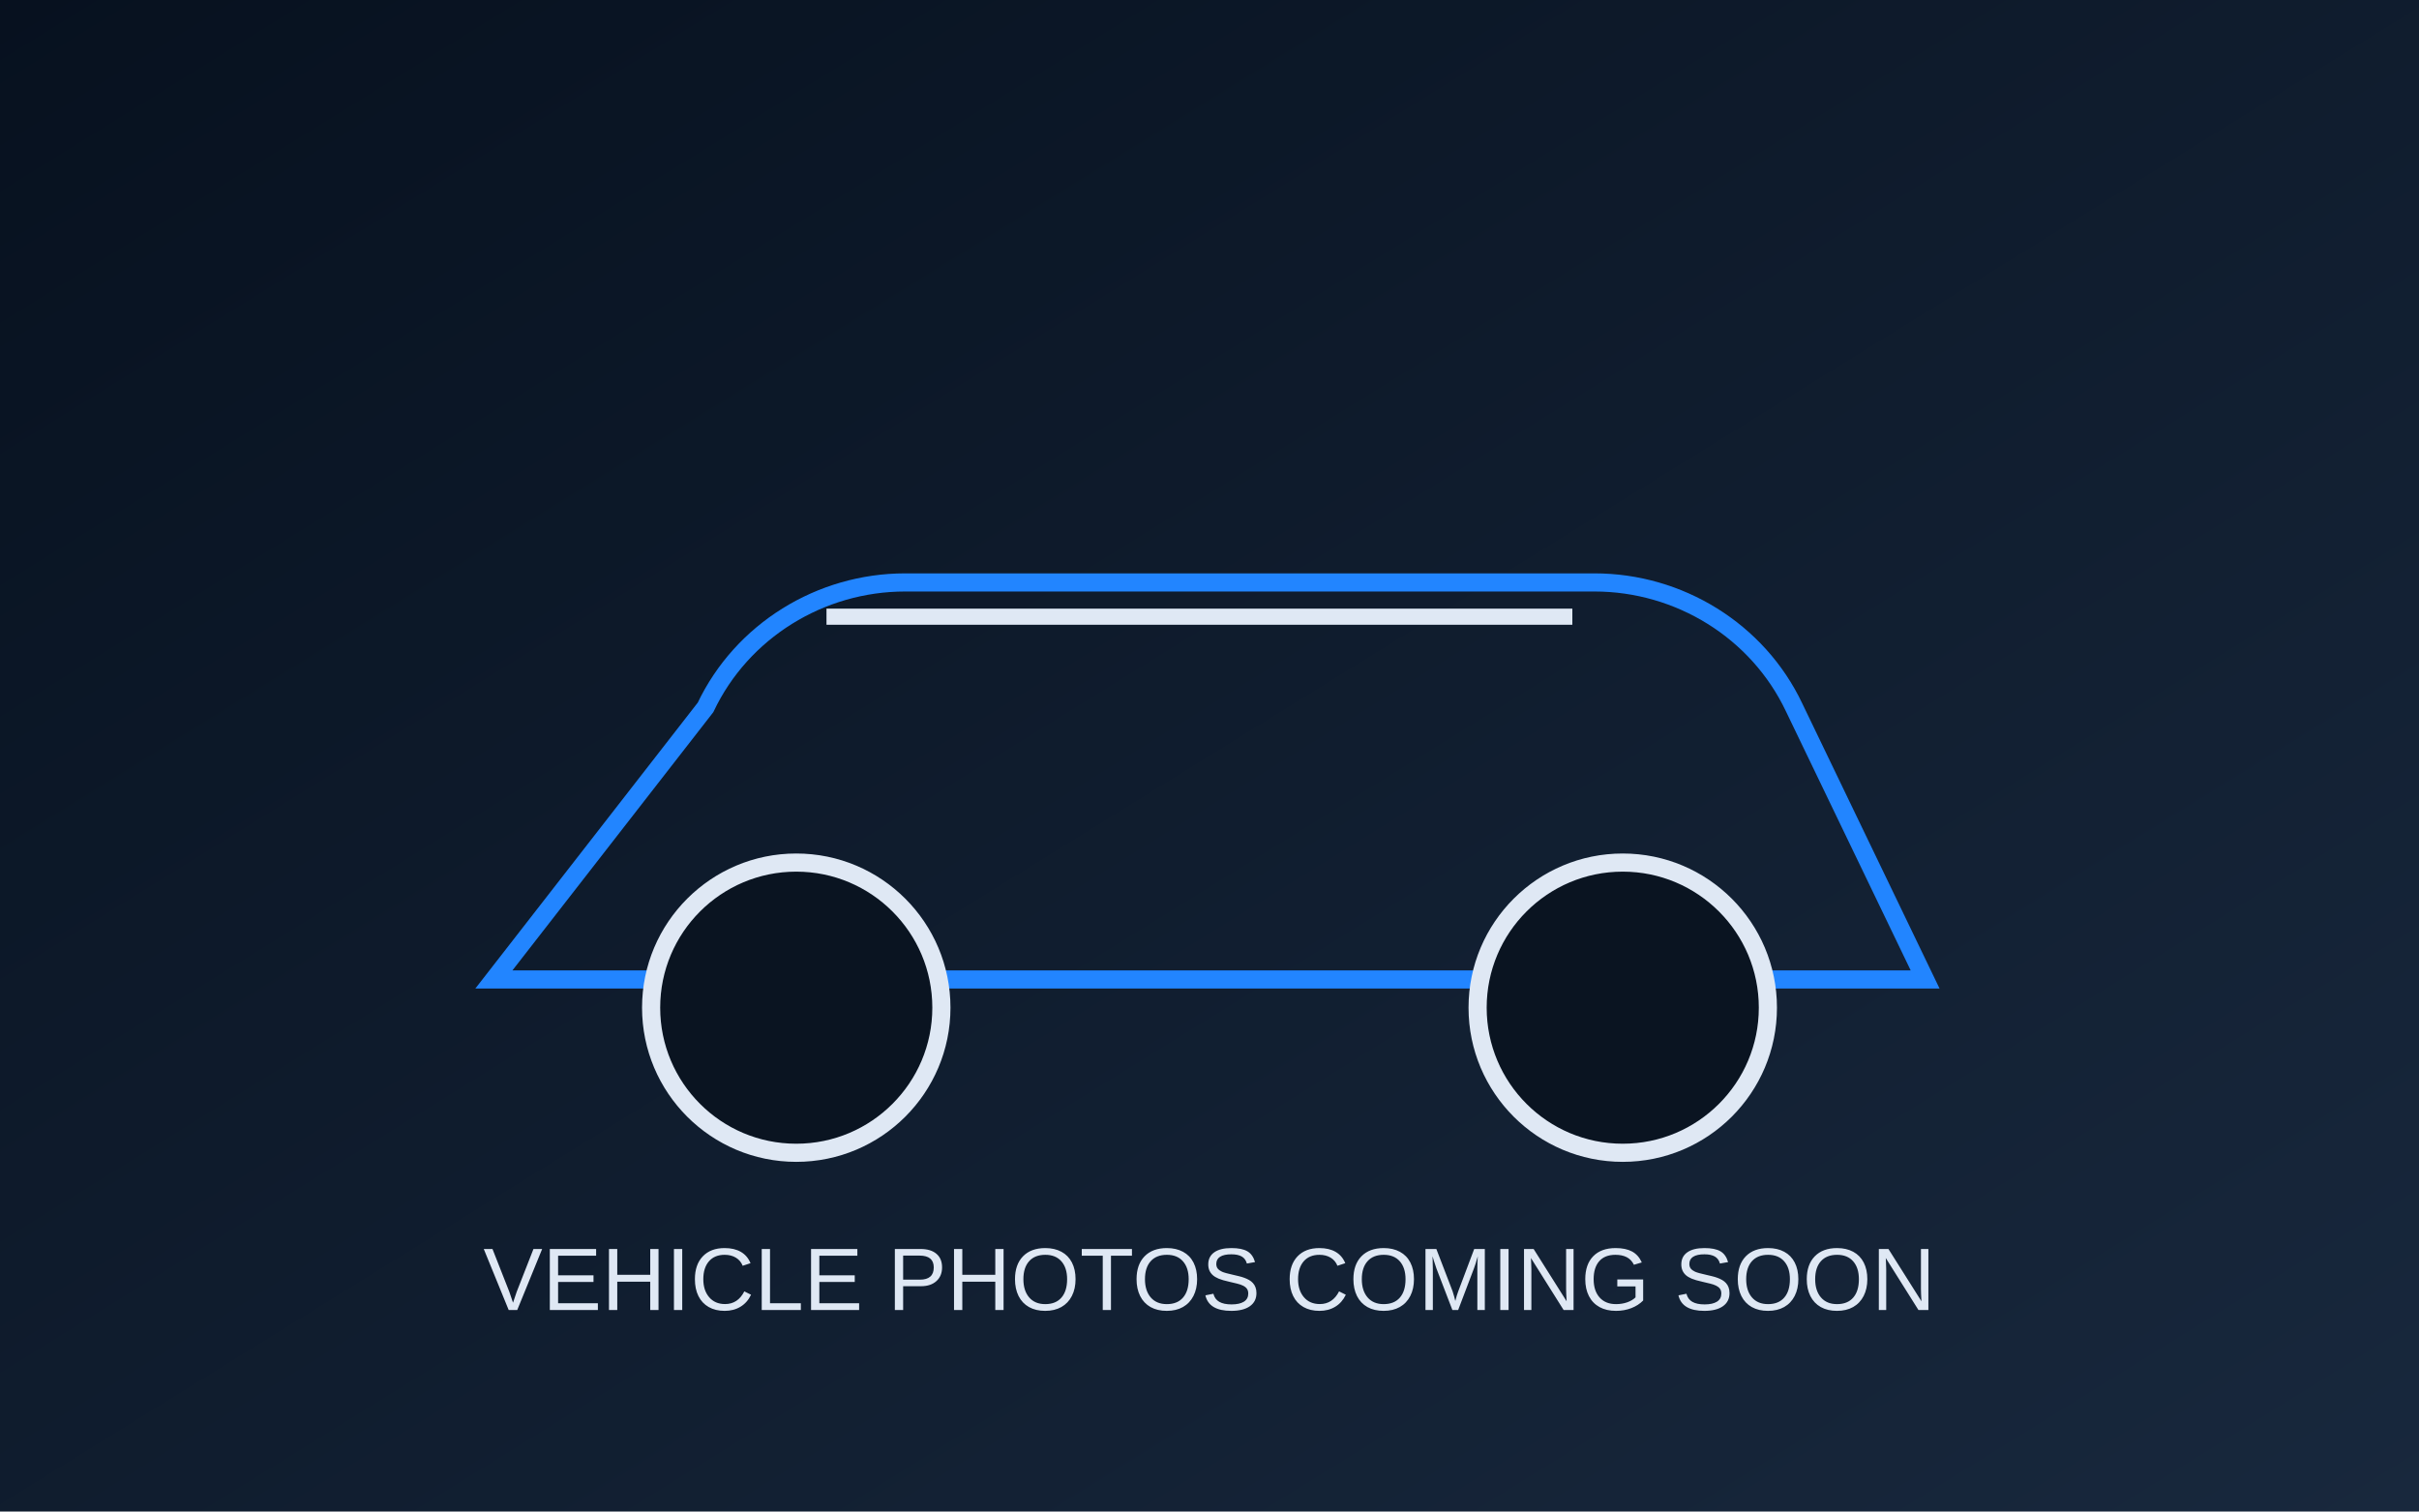
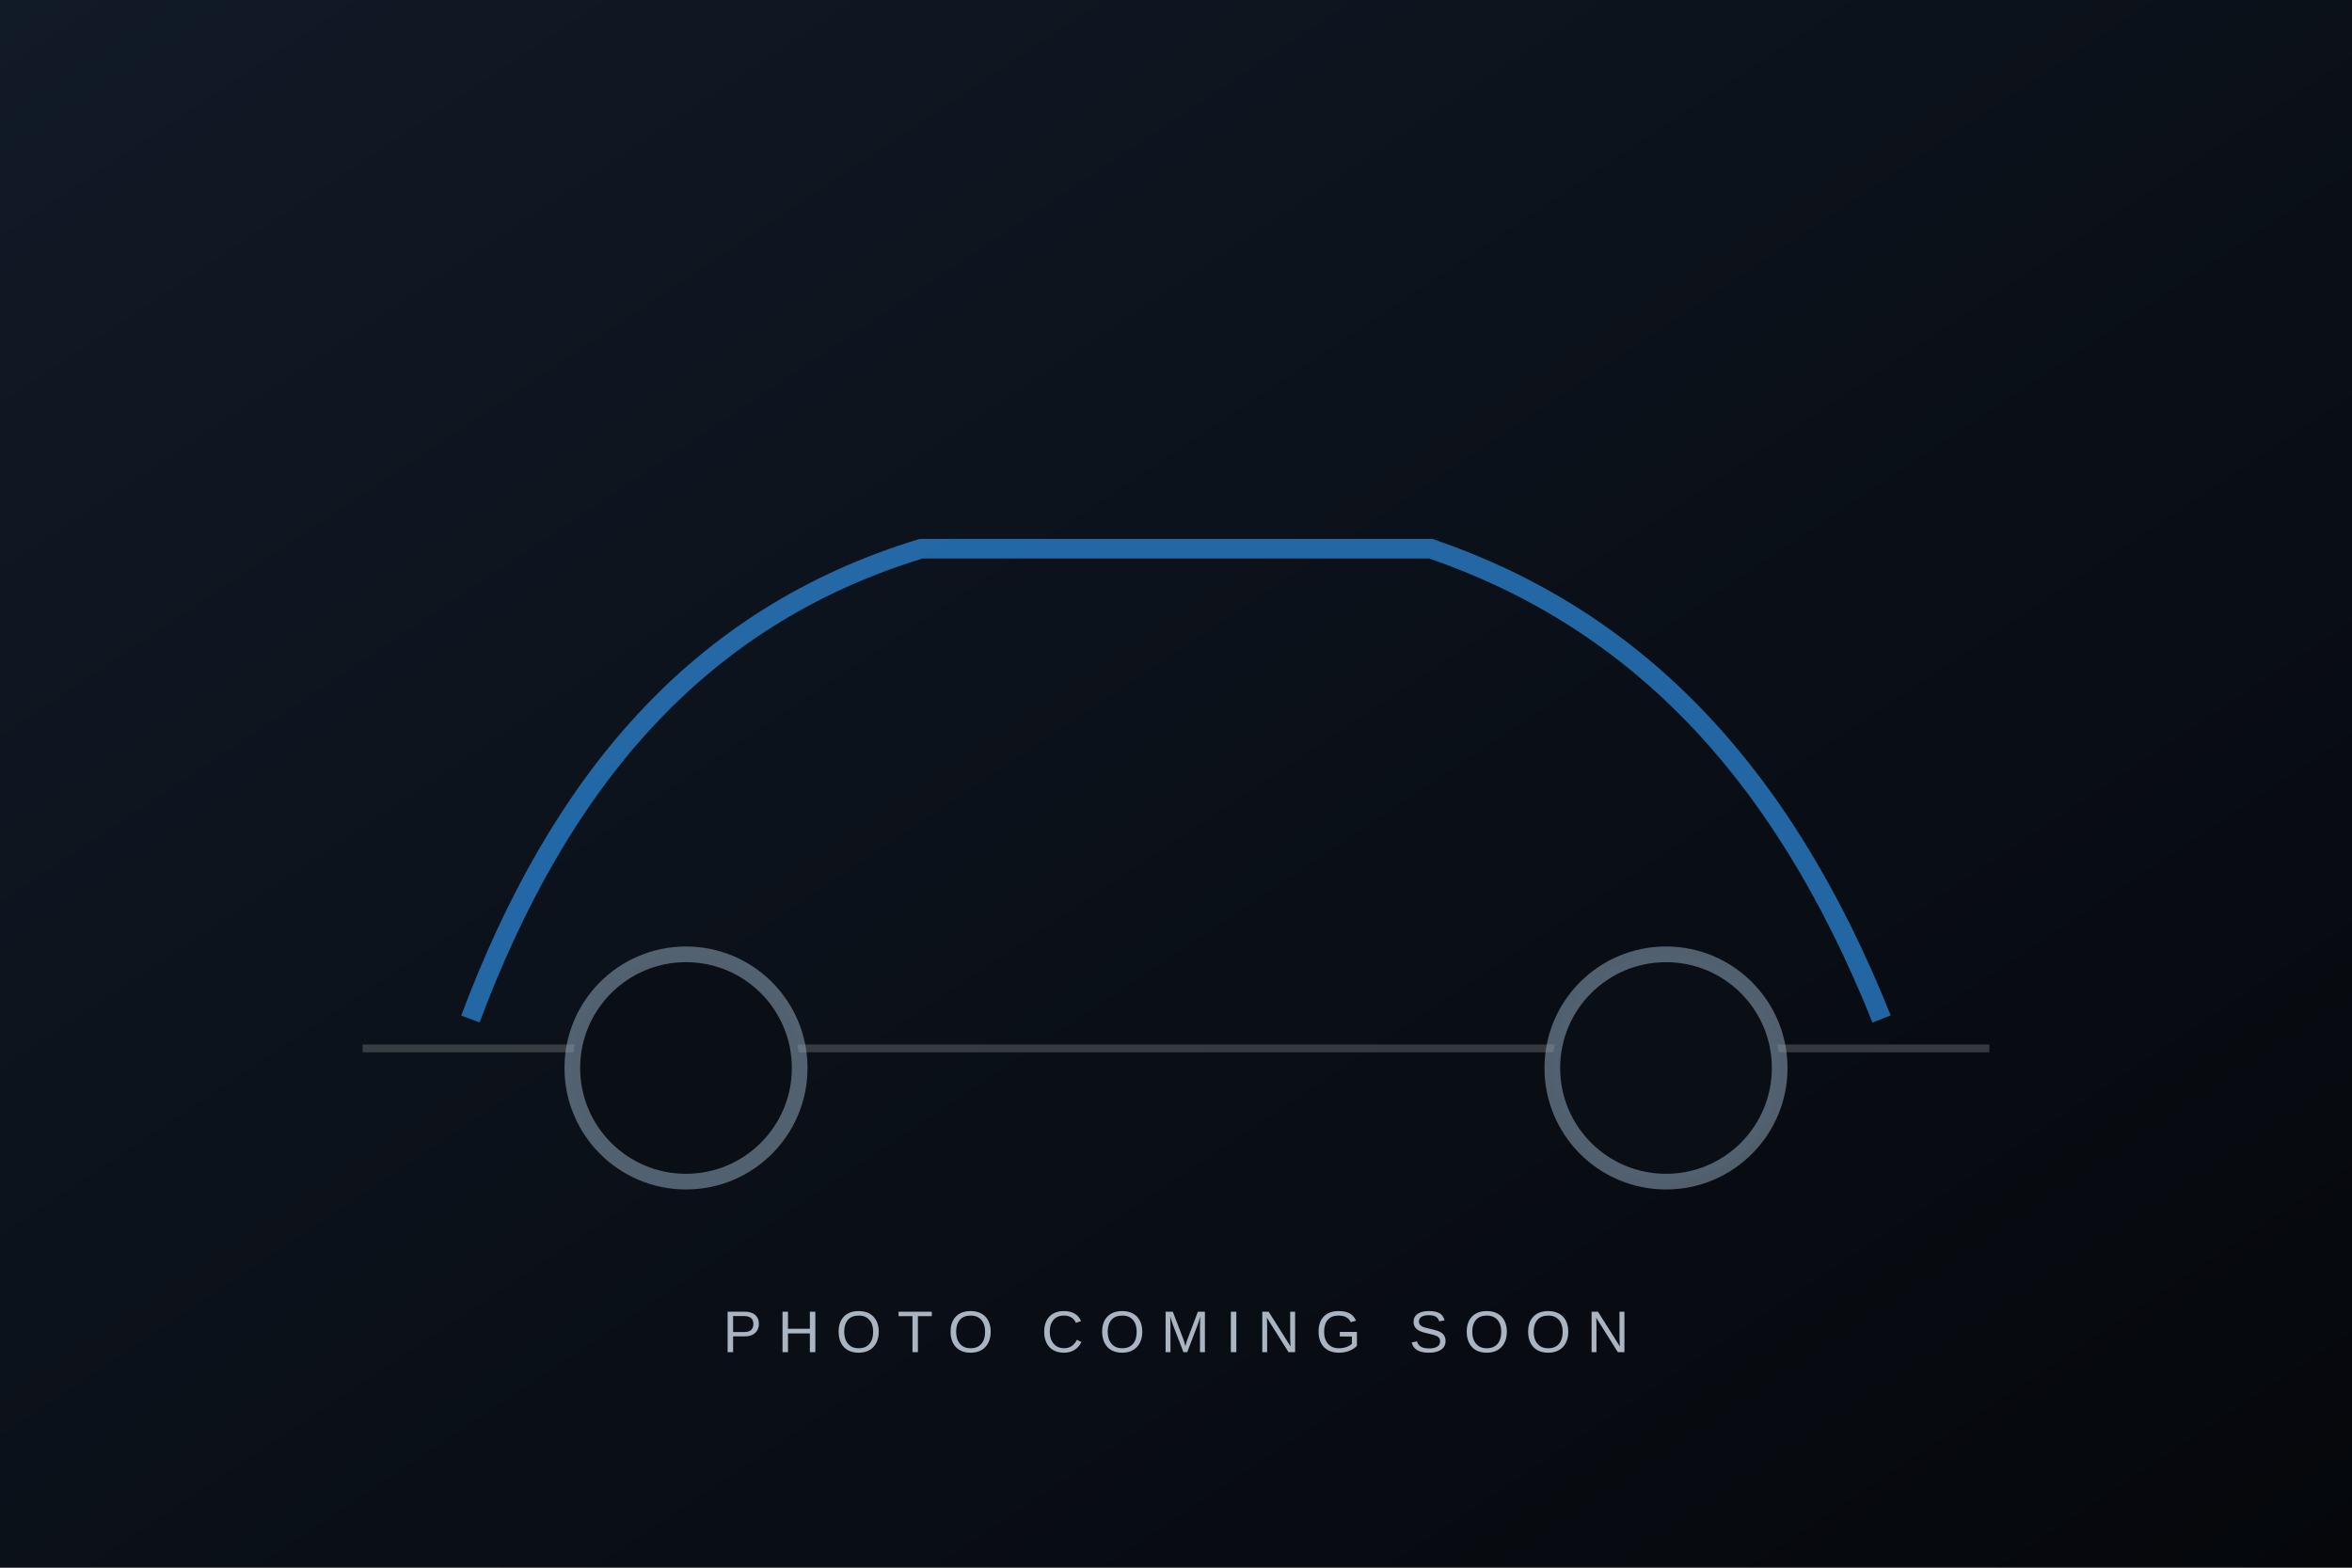
- <svg xmlns="http://www.w3.org/2000/svg" viewBox="0 0 1200 750">
+ <svg xmlns="http://www.w3.org/2000/svg" viewBox="0 0 1200 800">
  <defs>
    <linearGradient id="g" x1="0" y1="0" x2="1" y2="1">
-       <stop stop-color="#07111f" />
-       <stop offset="1" stop-color="#18283d" />
+       <stop stop-color="#111a27" />
+       <stop offset="1" stop-color="#05070b" />
    </linearGradient>
  </defs>
-   <rect width="1200" height="750" fill="url(#g)" />
-   <path d="M245 486h710l-65-135c-18-38-57-62-99-62H449c-42 0-81 24-99 62z" fill="none" stroke="#2285ff" stroke-width="9" />
-   <circle cx="395" cy="500" r="72" fill="#0a1421" stroke="#dfe8f4" stroke-width="9" />
-   <circle cx="805" cy="500" r="72" fill="#0a1421" stroke="#dfe8f4" stroke-width="9" />
-   <path d="M410 306h370" stroke="#dfe8f4" stroke-width="8" />
-   <text x="600" y="650" fill="#dfe8f4" font-family="Arial,sans-serif" font-size="44" text-anchor="middle">VEHICLE PHOTOS COMING SOON</text>
+   <rect width="1200" height="800" fill="url(#g)" />
+   <path d="M240 520c45-120 115-205 230-240h260c102 35 178 110 230 240" fill="none" stroke="#2f95ef" stroke-width="10" opacity=".65" />
+   <path d="M185 535h830" stroke="#fff" stroke-opacity=".18" stroke-width="4" />
+   <circle cx="350" cy="545" r="58" fill="#0a0f16" stroke="#8da3b7" stroke-opacity=".55" stroke-width="8" />
+   <circle cx="850" cy="545" r="58" fill="#0a0f16" stroke="#8da3b7" stroke-opacity=".55" stroke-width="8" />
+   <text x="600" y="690" fill="#a9b5c2" font-family="Arial" font-size="30" text-anchor="middle" letter-spacing="8">PHOTO COMING SOON</text>
</svg>
